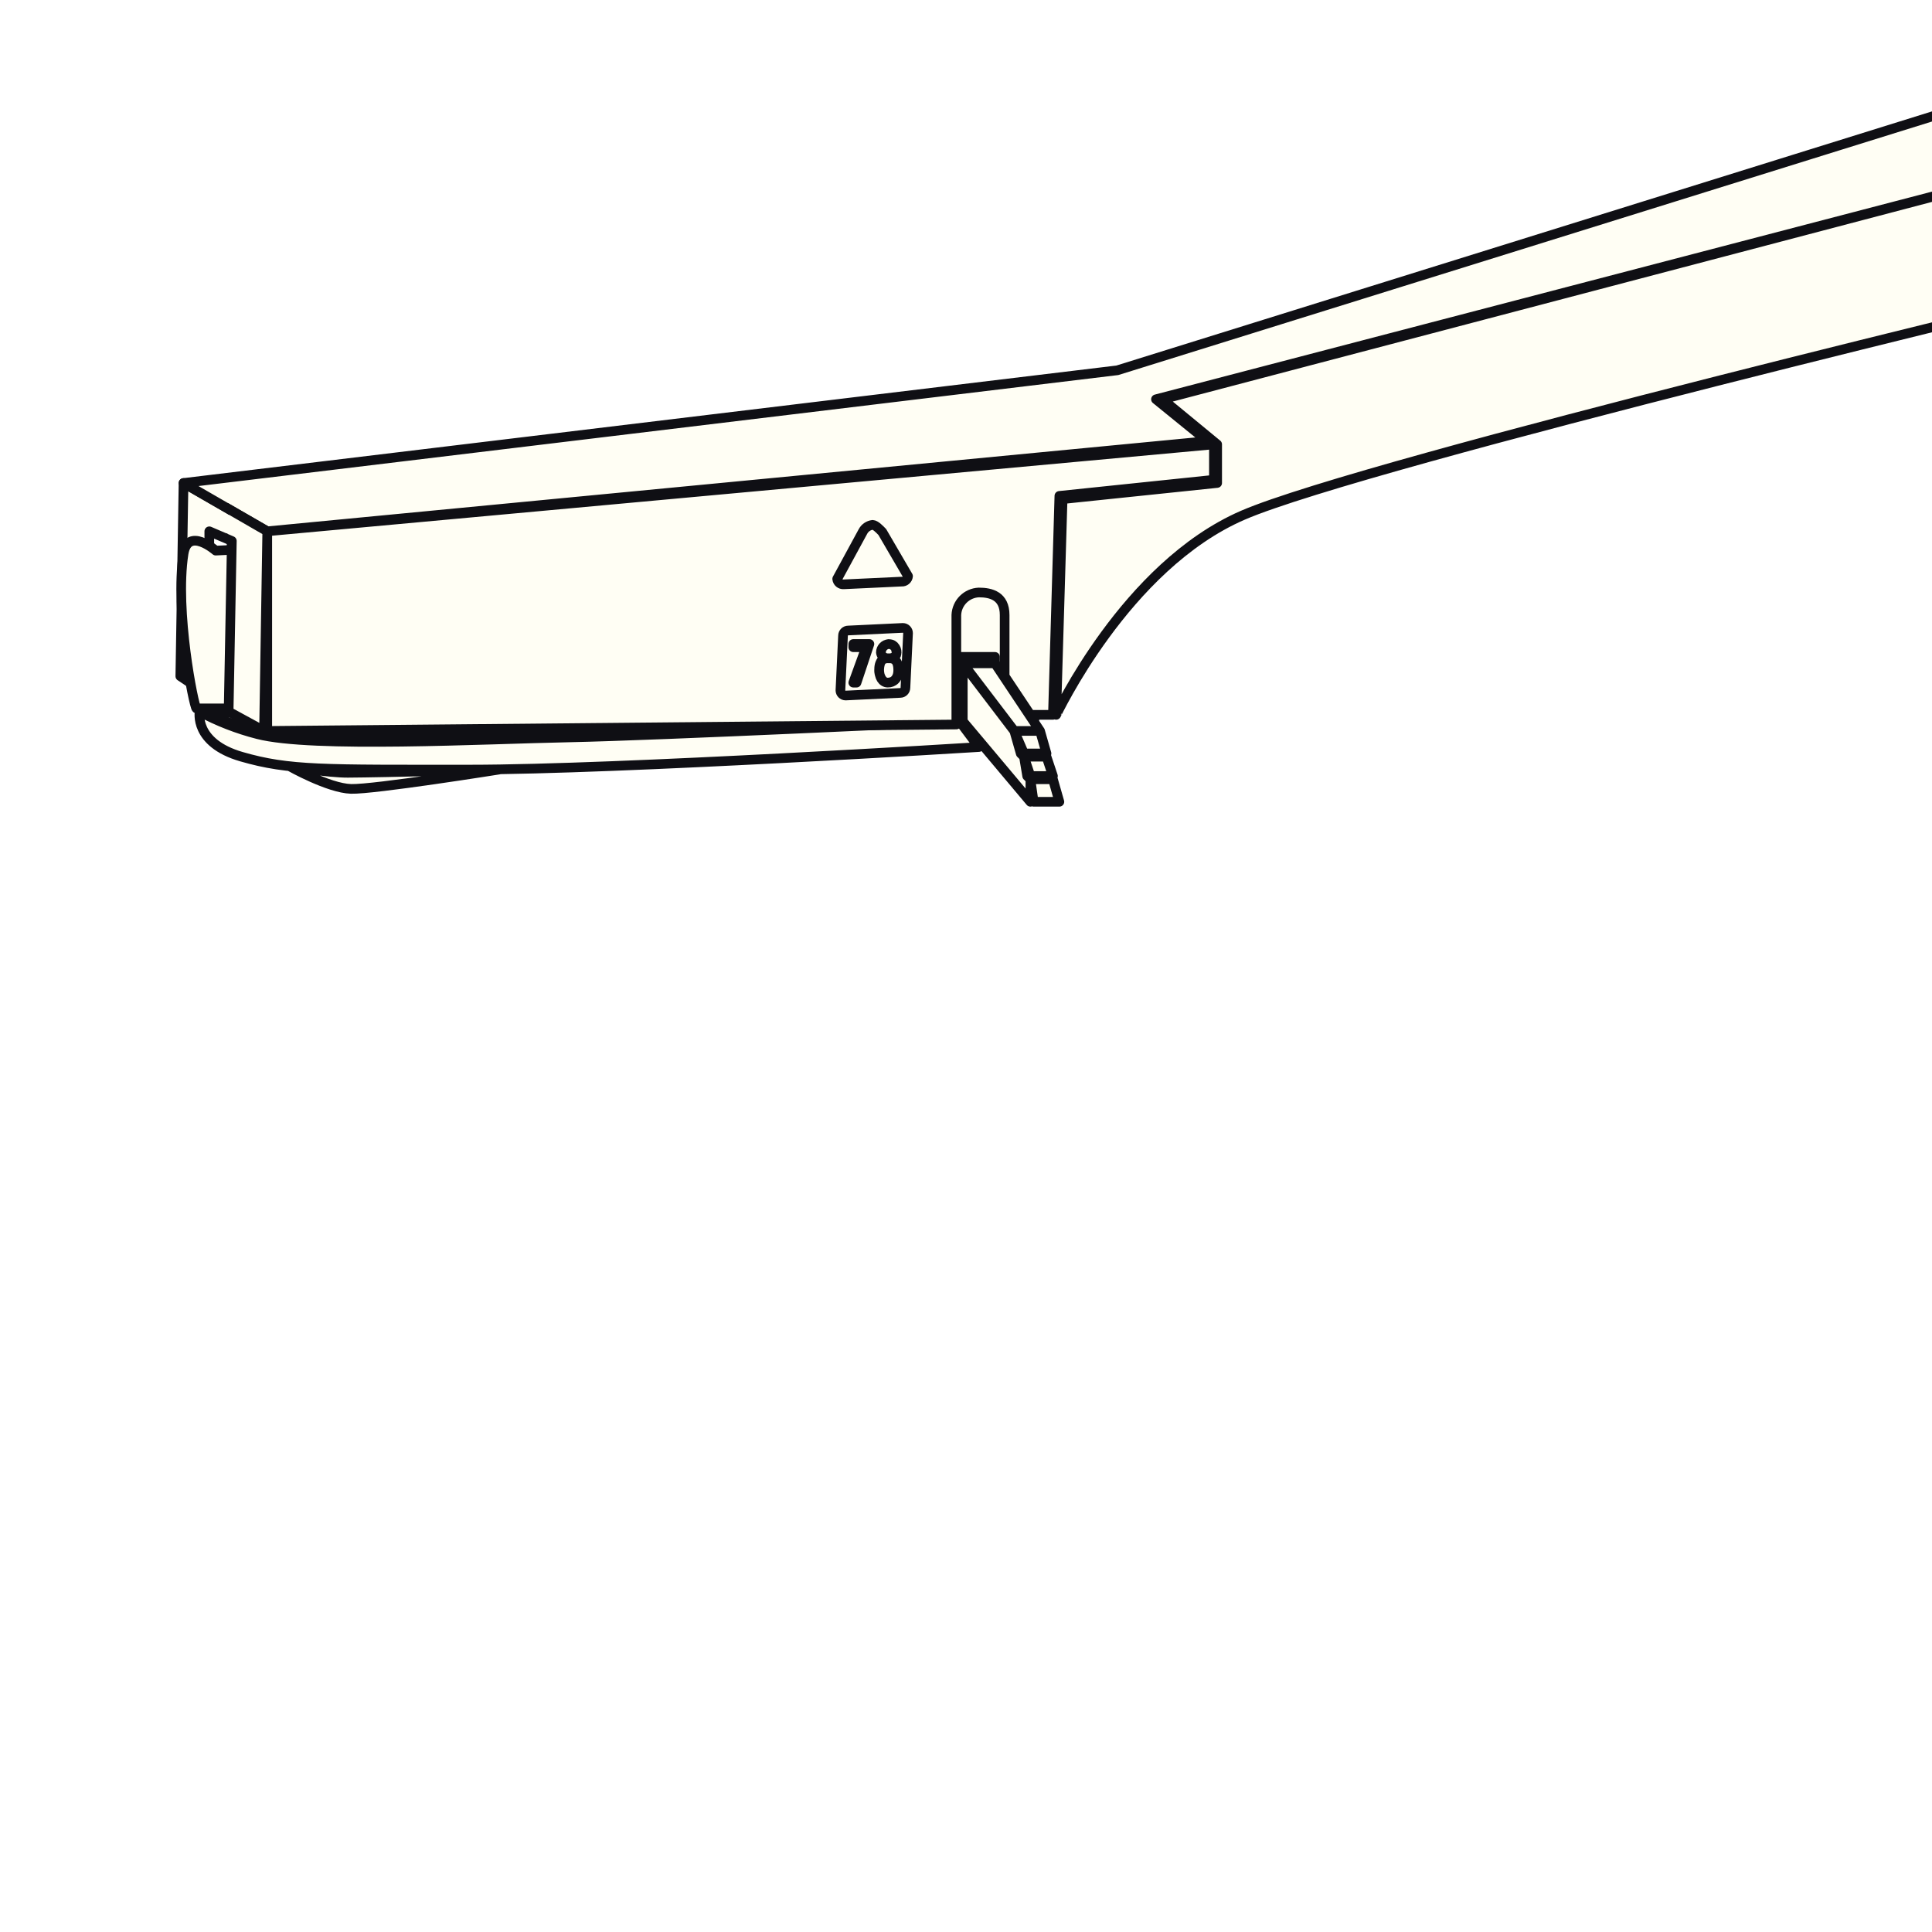
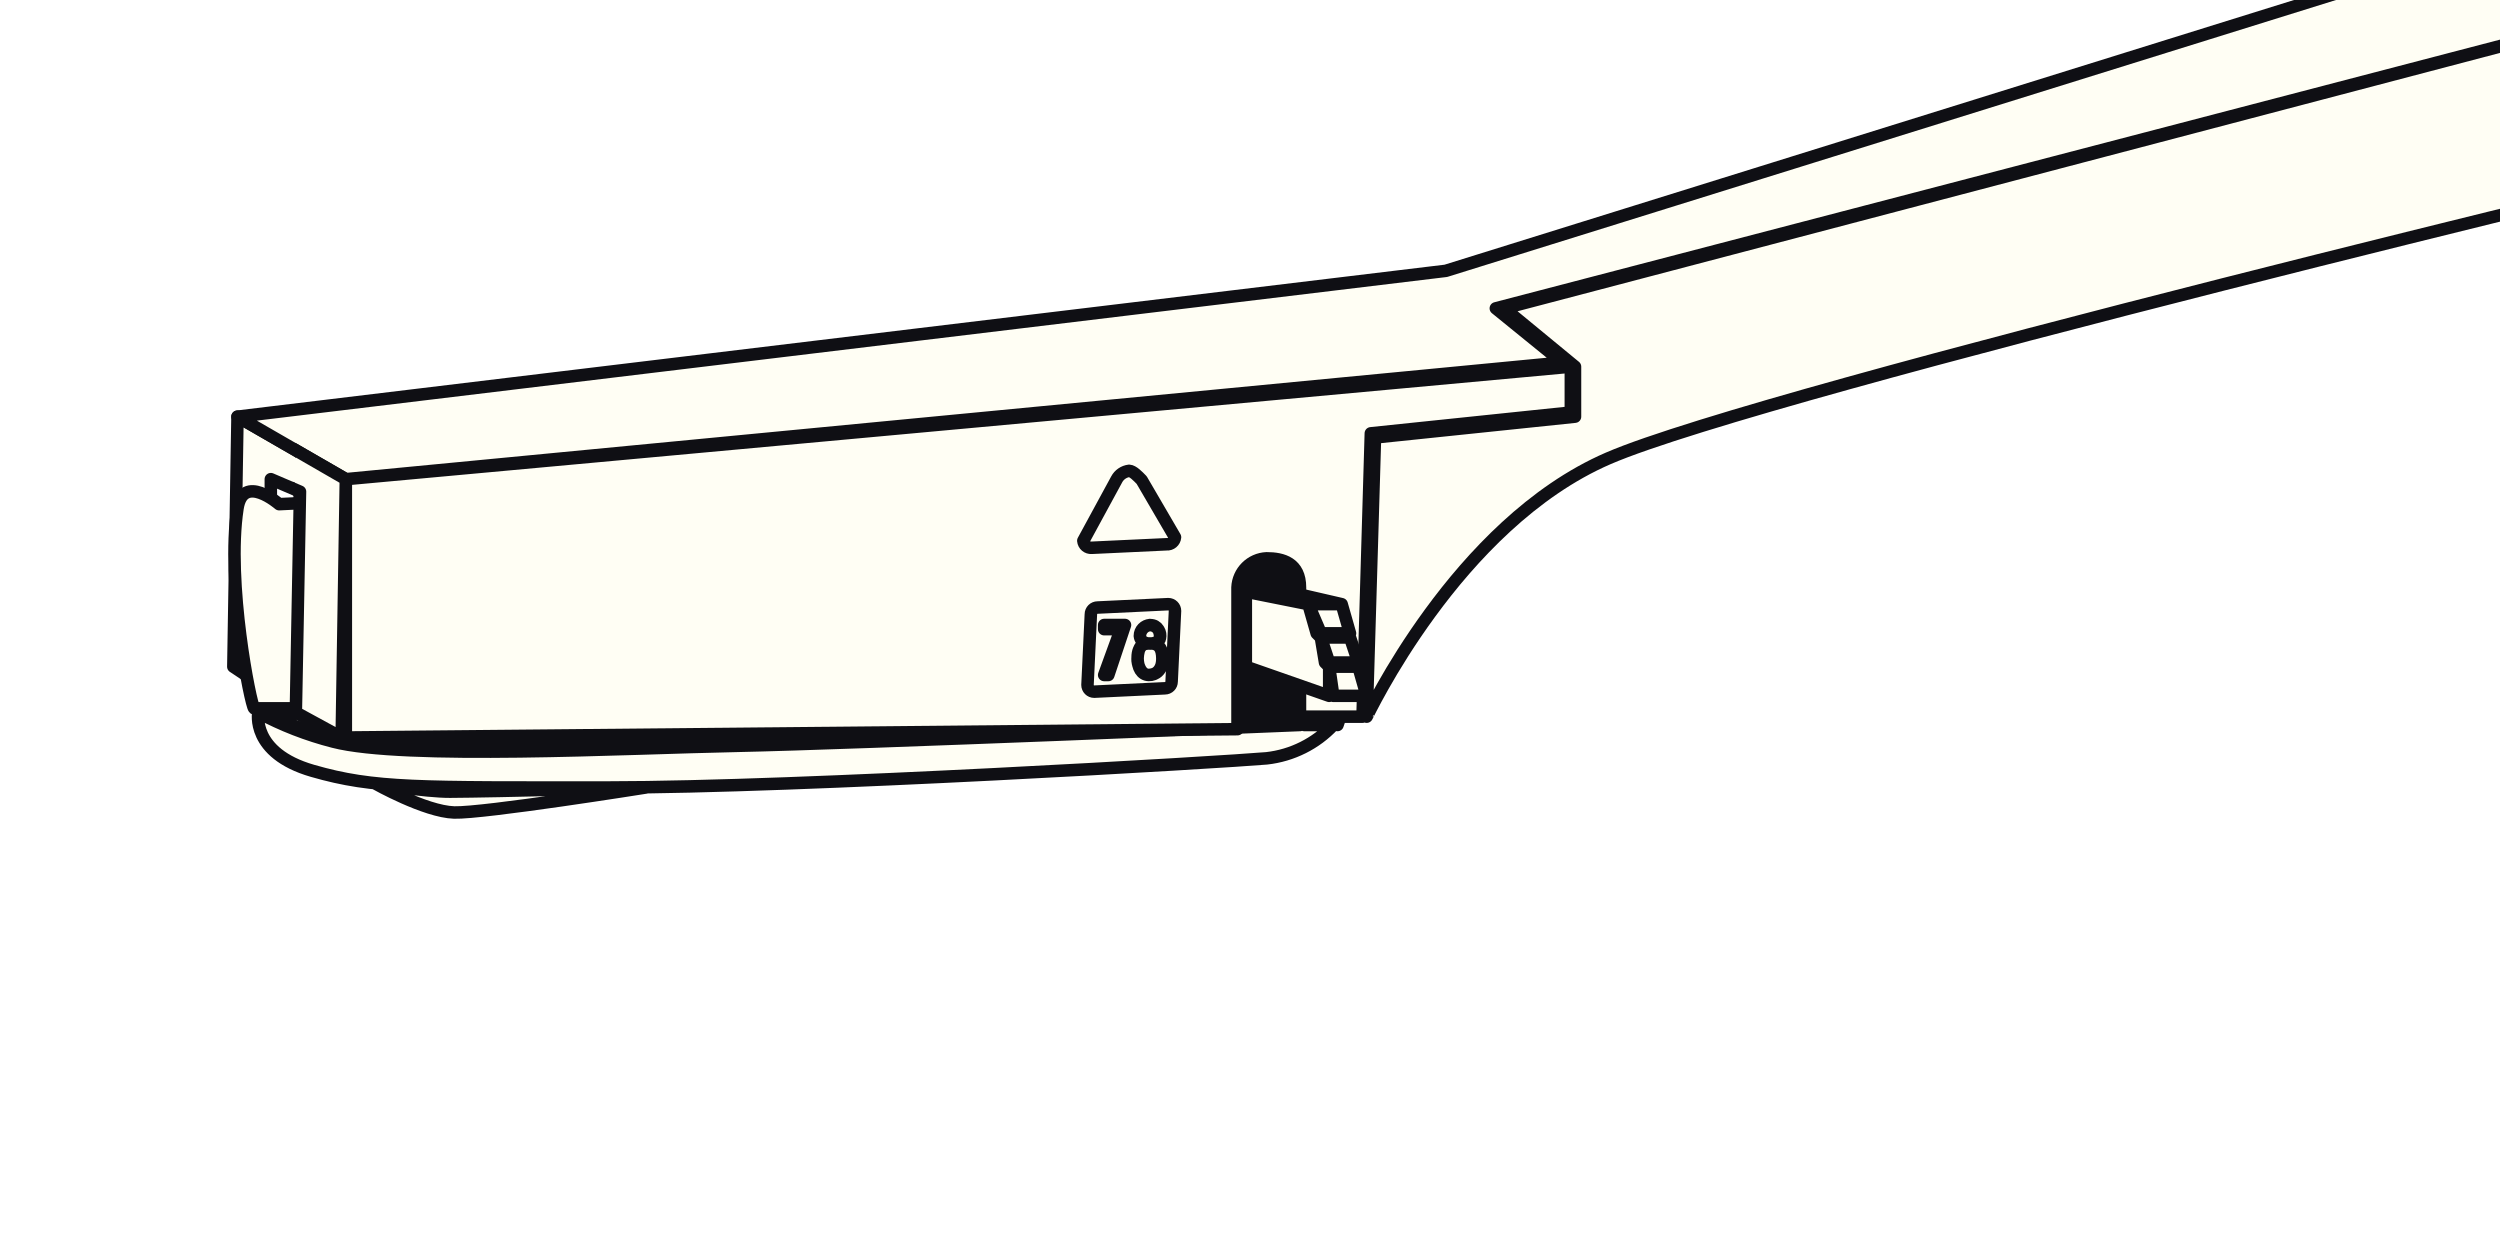
- <svg xmlns="http://www.w3.org/2000/svg" viewBox="0 0 600 600" width="600" height="600">
+ <svg xmlns="http://www.w3.org/2000/svg" viewBox="0 50 600 300">
  <defs>
    <style>
#tonearm__back, #cartridge__arm, #cartridge__itself, #tonearm, #_78, #LP { fill: #fffef4; fill-rule: evenodd; stroke: #0f0f14; stroke-linejoin: round; stroke-width: 3px; }

#selector-shadow { fill-rule: evenodd; fill: #0f0f14; }

#tonearm__front { fill: url(#fill-gradient); fill-rule: evenodd; stroke: url(#stroke-gradient); stroke-linejoin: round; stroke-width: 3px; }

- #cartridge__arm, #cartridge__itself { animation: replace 2s ease-out .4s infinite reverse; transform-origin: right 25%; }
+ #cartridge__itself { animation: cartridge 2s linear infinite alternate; transform-origin: right center; }
+ #cartridge__arm { animation: arm 2s linear infinite alternate; }

- @keyframes replace { 0% { transform:matrix(1.00,-0.05,0.05,1.00,0,75); } 25% { transform:matrix(1.00,-0.05,0.05,1.00,0,75); } 55% { transform:matrix(1.00,-0.05,0.05,1.00,0,0); } 75% { transform:matrix(1.00,0.00,0.00,1.00,0,0); } }
+ @keyframes cartridge {
+ 0% { transform:matrix(1.00,-0.05,0.05,1.00,0,75); }
+ 25% { transform:matrix(1.00,-0.05,0.05,1.00,0,75); }
+ 45% { transform:matrix(1.00,-0.05,0.05,1.00,-2,-10); }
+ 55% { transform:matrix(1.00,-0.05,0.05,1.00,-2,-10); }
+ 60% { transform:matrix(1.00,0.00,0.00,1.00,0,0); }
+ 100% { transform:matrix(1.00,0.00,0.00,1.00,0,0); }
+ }
+ @keyframes arm {
+ 0% { transform-origin: right center; transform:matrix(1.00,-0.05,0.05,1.00,0,85); }
+ 25% { transform:matrix(1.00,-0.05,0.05,1.00,0,85); }
+ 45% { transform:matrix(1.00,-0.05,0.05,1.00,-2,0); }
+ 55% { transform:matrix(1.00,-0.05,0.05,1.00,-2,0); }
+ 60% { transform:matrix(1.00,0.00,0.00,1.00,0,10); }
+ 75% { transform-origin: right center; transform:matrix(1.00,0.00,0.00,1.00,0,10); }
+ 80% { transform-origin: left center; transform:matrix(1,-0.05,0,1,0,10); }
+ 100% { transform-origin: left center; transform:matrix(1,-0.05,0,1,0,10); }
+ }
</style>
    <linearGradient id="fill-gradient" x1="56" y1="187.792" x2="83" y2="189.208" gradientUnits="userSpaceOnUse">
      <stop offset="0" stop-color="#fffef4" stop-opacity="0" />
      <stop offset="0.5" stop-color="#fffef4" stop-opacity="0" />
      <stop offset="0.5" stop-color="#fffef4" />
      <stop offset="1" stop-color="#fffef4" />
    </linearGradient>
    <linearGradient id="stroke-gradient" x1="56" y1="187.792" x2="83" y2="189.208" gradientUnits="userSpaceOnUse">
      <stop offset="0" stop-color="#0f0f14" stop-opacity="0" />
      <stop offset="0.49" stop-color="#0f0f14" stop-opacity="0" />
      <stop offset="0.49" stop-color="#0f0f14" />
      <stop offset="1" stop-color="#0f0f14" />
    </linearGradient>
  </defs>
  <path id="tonearm__back" d="M82,226l-11-6,1-52-7-3v51l-9-6,1-60,26,15Z" />
-   <path id="cartridge__itself" d="M75,235c14.893,4.3,25.177,4,71,4s158-7,158-7l-6-8s-93.916,4.463-121,5c-26.754.53-80.113,3.382-97-1a79.983,79.983,0,0,1-18-7S60.107,230.7,75,235Zm33,5c10.865-.052,47-1,47-1s-39,6.219-46,6-19-7-19-7S101.917,240.029,108,240Zm147-66s-12.731.541-13,16c-0.221,12.71,11,18,11,18v10L95,224l-7-4,1-12,11-9,114-34,7,7Zm-41-10,8,7,30,2-9-12-24,1ZM86,220s-23.887-.04-25,0c-0.816-.653-6.759-30.227-4-48,1.327-8.549,10-1,10-1l146-7L99,198,87,208Zm190-30v34l-20,1-2-6V207s-11-5.424-11-17c0-8.486,3.04-17,28-17,0.473,0,24.451-11.07,26-6C299.629,175.6,276,190,276,190Zm-12-11-10,2-4,11,9,9,10-3,3-11Zm45,25H298v19l-21,1s-0.446-28.977,0-33c8.559-6.455,22.214-16,21-24,1.145-.654,9.8.328,17,9s8.9,33.682,9,38c0.028,1.216-3,10-3,10l-12-18v-2ZM87,221l7,4,159-6,2,6s-61.1,2.9-74,3c-26.852.2-85.74,1.844-96,0-12.159-2.186-21.429-6.511-22-7C64.795,221.571,87,221,87,221Zm204.033-62.369c1.949,0.037,9.119,5.385,11.967,8.369-11.885-6.712-32,5-32,5l-11-13ZM260,161l9,11-16,1-9-12h16Zm8,36-9,2-7-7,3-10,9-1,6,6Z" />
-   <path id="tonearm" d="M57,150l290-35L623,29l27,19L359,124l16,13L83,165ZM650,48L361,124l17,14v12l-48,5-2,67c-0.041.359,21.4-46.158,58-62,37.976-16.436,266-71,266-71ZM83,227V165l294-27v11l-48,5-2,68h-7l-8-12V191c0-5.923-4.231-7-8-7a7.307,7.307,0,0,0-7,7v34Z" />
-   <path id="cartridge__arm" d="M309,206l14,21h-8l-16-21h10Zm-10,18V206l16,21,2,7,1,1,1,6,1,1v7Zm30,25-2-7h-7v-1h7l-2-6h-7v-1h7l-2-7h-8l3,7v1l2,6v1l1,7h8Z">
-     <animate dur="0.4s" repeatCount="1" attributeName="d" calcMode="spline" keySplines="0 0.2 1 0" fill="freeze" values="M309,192l13,3h-8l-15-3h10Zm-10,18V192l15,3,2,7,1,1,1,6,1,1v7Zm29,7-2-7h-7v-1h7l-2-6h-7v-1h7l-2-7h-8l3,7v1l2,6v1l1,7h8Z;M309,206l14,21h-8l-16-21h10Zm-10,18V206l16,21,2,7,1,1,1,6,1,1v7Zm30,25-2-7h-7v-1h7l-2-6h-7v-1h7l-2-7h-8l3,7v1l2,6v1l1,7h8Z" />
-   </path>
+   <path id="cartridge__itself" class="replace" d="M75,235c14.893,4.3,25.177,4,71,4s148.143-6.13,158-7a25.919,25.919,0,0,0,16-8h-7l-2-39-1,37-2-38-1,38-2-39-1,39-2-38-1,38-2-37-1,37h14v2s-107.916,4.463-135,5c-26.754.53-80.113,3.382-97-1a79.983,79.983,0,0,1-18-7S60.107,230.7,75,235Zm33,5c10.865-.052,47-1,47-1s-39,6.219-46,6-19-7-19-7S101.917,240.029,108,240Zm147-66s-12.731.541-13,16c-0.221,12.71,11,18,11,18v10L95,224l-7-4,1-12,11-9,114-34,7,7Zm-41-10,8,7,30,2-9-12-24,1ZM86,220s-23.887-.04-25,0c-0.816-.653-6.759-30.227-4-48,1.327-8.549,10-1,10-1l146-7L99,198,87,208Zm190-30v34l-20,1-2-6V207s-11-5.424-11-17c0-8.486,3.04-17,28-17,0.473,0,24.451-11.07,26-6C299.629,175.6,276,190,276,190Zm-12-11-10,2-4,11,9,9,10-3,3-11Zm49,8c0-5.286-16-5.143-16,0v36l-20,1s-0.446-28.977,0-33c8.559-6.455,22.214-16,21-24,1.145-.654,9.8.328,17,9s8.9,33.682,9,38c0.028,1.216-3,10-3,10l-8-1V187ZM87,221l7,4,159-6,2,6s-61.1,2.9-74,3c-26.852.2-85.74,1.844-96,0-12.159-2.186-21.429-6.511-22-7C64.795,221.571,87,221,87,221Zm204.033-62.369c1.949,0.037,9.119,5.385,11.967,8.369-11.885-6.712-32,5-32,5l-11-13ZM260,161l9,11-16,1-9-12h16Zm8,36-9,2-7-7,3-10,9-1,6,6Z" />
+   <path id="tonearm" d="M57,150l290-35L623,29l27,19L359,124l16,13L83,165ZM650,48L361,124l17,14v12l-48,5-2,67c-0.041.359,21.4-46.158,58-62,37.976-16.436,266-71,266-71ZM83,227V165l294-27v11l-48,5-2,68H312V191c0-5.923-4.231-7-8-7a7.307,7.307,0,0,0-7,7v34Z" />
+   <path id="cartridge__arm" class="replace" d="M309,192l13,3h-8l-15-3h10Zm-10,18V192l15,3,2,7,1,1,1,6,1,1v7Zm29,7-2-7h-7v-1h7l-2-6h-7v-1h7l-2-7h-8l3,7v1l2,6v1l1,7h8Z">
+ 
+ </path>
  <path id="_78" data-name="78" d="M263.423,195.808L280.385,195A1.615,1.615,0,0,1,282,196.615l-0.808,16.962a1.615,1.615,0,0,1-1.615,1.615L262.615,216A1.615,1.615,0,0,1,261,214.385l0.808-16.962A1.615,1.615,0,0,1,263.423,195.808ZM265,200h5l-4,12h-1l4-11h-4v-1Zm11.064,0.027c1.852,0.018,2.425,1.626,2.343,3.037-0.049.846-1.392,1.314-1.392,1.314s2,0.465,2,3.462c0,2.976-1.632,4.207-3.328,4.154s-2.662-1.706-2.662-4.154c0-3.1,2-3.462,2-3.462a2.019,2.019,0,0,1-1.459-1.766A2.587,2.587,0,0,1,276.064,200.027Zm-2.472,2.571a2.674,2.674,0,0,1,2.378-2.59,2.522,2.522,0,0,1,2.481,2.635c-0.023,1.424-1.308,1.773-2.348,1.808C275.024,204.487,273.681,204.08,273.592,202.6Zm-0.582,5.533c0.179-3.274,1.133-3.686,3.027-3.707,2.2-.025,2.887,1.3,2.92,3.556,0.018,1.275-.246,3.816-3.125,4C273.636,212.123,272.956,209.125,273.01,208.131Z" />
  <path id="LP" d="M271,163c0.9,0.05,2.05,1.237,3,2.219l8,13.718a1.864,1.864,0,0,1-2,1.688l-18,.844a1.864,1.864,0,0,1-2-1.688l8-14.719A3.921,3.921,0,0,1,271,163Z" />
  <path id="tonearm__front" d="M82,227l-11-6,1-53-7-3v51l-9-6,1-60,26,15Z" />
</svg>
